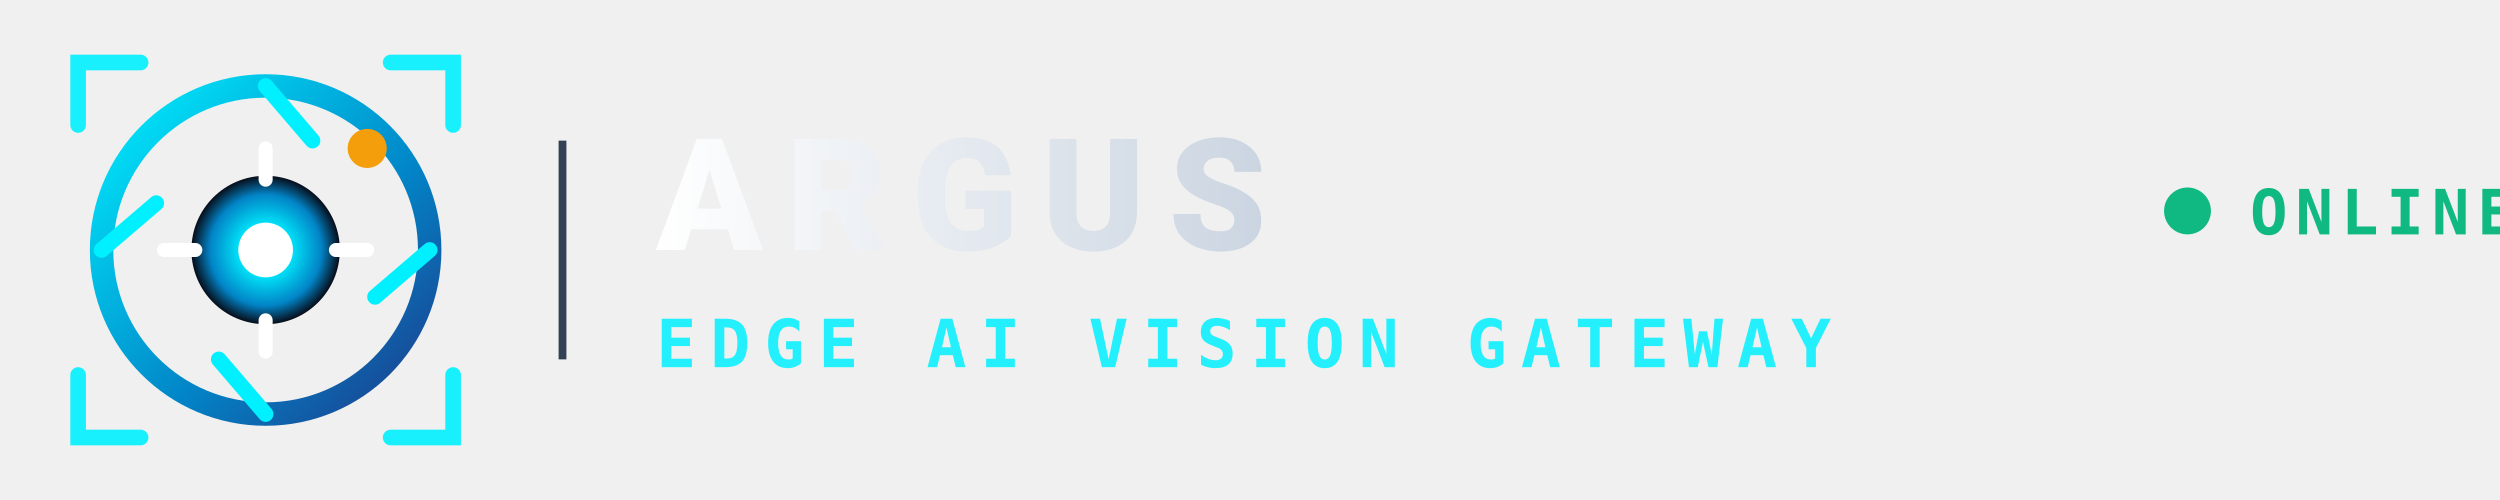
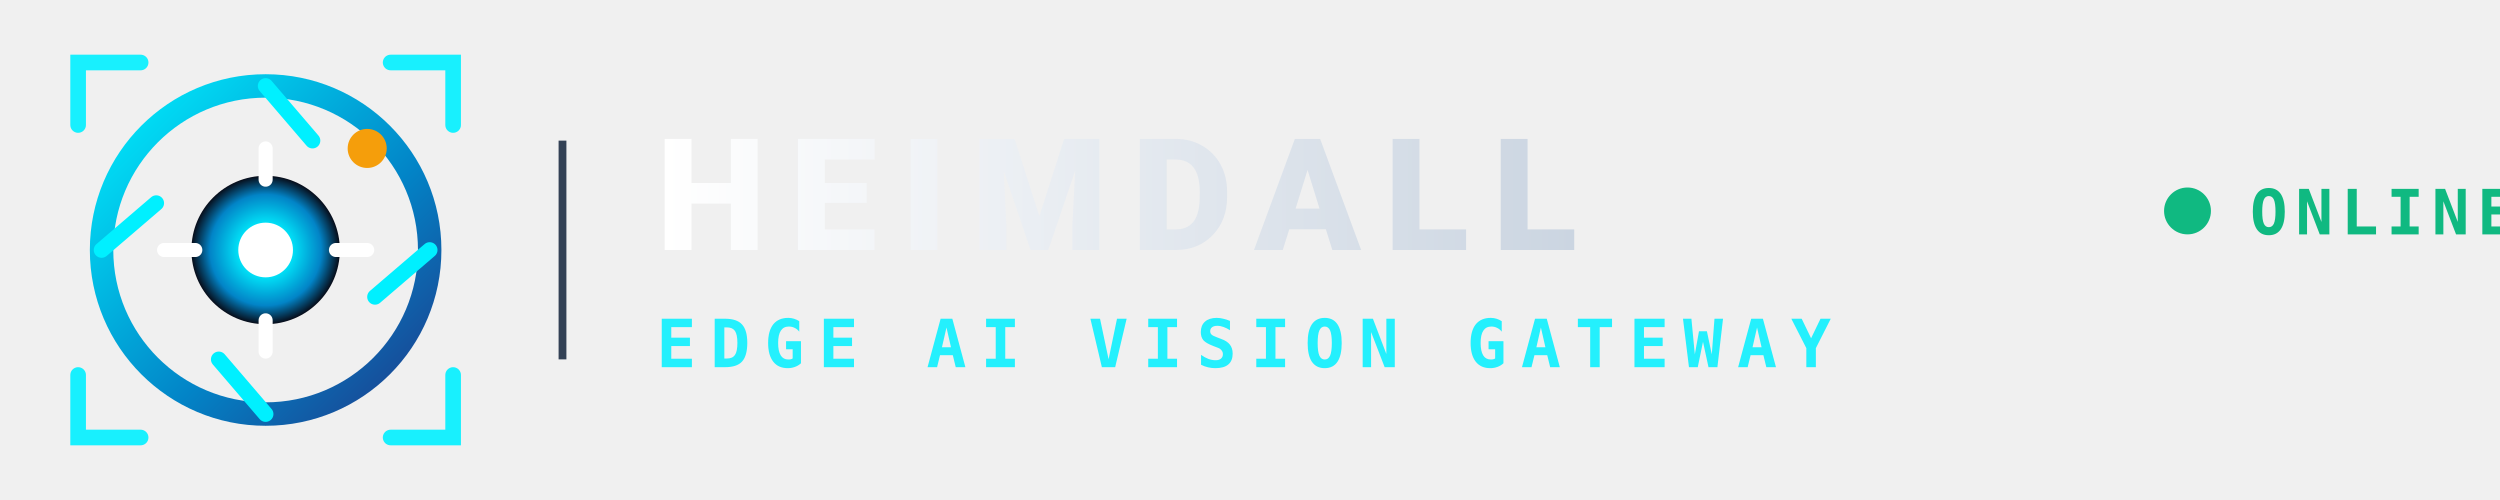
<svg xmlns="http://www.w3.org/2000/svg" viewBox="0 0 320 64" fill="none">
  <defs>
    <linearGradient id="hApertureRing" x1="0%" y1="0%" x2="100%" y2="100%">
      <stop offset="0%" stop-color="#00F0FF" />
      <stop offset="60%" stop-color="#0284C7" />
      <stop offset="100%" stop-color="#1E3A8A" />
    </linearGradient>
    <radialGradient id="hIrisGlow" cx="50%" cy="50%" r="50%">
      <stop offset="0%" stop-color="#FFFFFF" />
      <stop offset="30%" stop-color="#00F0FF" />
      <stop offset="75%" stop-color="#0284C7" />
      <stop offset="100%" stop-color="#070D1A" />
    </radialGradient>
    <linearGradient id="hTitleGrad" x1="0%" y1="0%" x2="100%" y2="0%">
      <stop offset="0%" stop-color="#FFFFFF" />
      <stop offset="100%" stop-color="#CBD5E1" />
    </linearGradient>
  </defs>
  <g transform="translate(2, 0)">
    <g stroke="#00F0FF" stroke-width="2" stroke-linecap="round" opacity="0.9">
      <path d="M 8 16 L 8 8 L 16 8" />
      <path d="M 48 8 L 56 8 L 56 16" />
      <path d="M 56 48 L 56 56 L 48 56" />
      <path d="M 16 56 L 8 56 L 8 48" />
    </g>
    <circle cx="32" cy="32" r="21" stroke="url(#hApertureRing)" stroke-width="3" />
    <path d="M 32 11 L 38 18 M 53 32 L 46 38 M 32 53 L 26 46 M 11 32 L 18 26" stroke="#00F0FF" stroke-width="2" stroke-linecap="round" />
    <circle cx="32" cy="32" r="9.5" fill="url(#hIrisGlow)" />
    <circle cx="32" cy="32" r="3.5" fill="#FFFFFF" />
    <line x1="19" y1="32" x2="23" y2="32" stroke="#FFFFFF" stroke-width="1.8" stroke-linecap="round" />
    <line x1="41" y1="32" x2="45" y2="32" stroke="#FFFFFF" stroke-width="1.8" stroke-linecap="round" />
    <line x1="32" y1="19" x2="32" y2="23" stroke="#FFFFFF" stroke-width="1.8" stroke-linecap="round" />
    <line x1="32" y1="41" x2="32" y2="45" stroke="#FFFFFF" stroke-width="1.8" stroke-linecap="round" />
    <circle cx="45" cy="19" r="2.5" fill="#F59E0B" />
  </g>
  <line x1="72" y1="18" x2="72" y2="46" stroke="#334155" stroke-width="1" />
  <g transform="translate(84, 0)">
    <text x="0" y="32" font-family="-apple-system, BlinkMacSystemFont, 'Segoe UI', Roboto, sans-serif" font-size="20" font-weight="800" letter-spacing="3" fill="url(#hTitleGrad)">
-       ARGUS
+       HEIMDALL
    </text>
    <text x="0" y="47" font-family="'JetBrains Mono', 'Space Mono', monospace" font-size="8.5" font-weight="600" letter-spacing="1.8" fill="#00F0FF" opacity="0.85">
      EDGE AI VISION GATEWAY
    </text>
    <circle cx="196" cy="27" r="3" fill="#10B981" />
    <text x="204" y="30" font-family="'JetBrains Mono', monospace" font-size="8" font-weight="600" fill="#10B981" letter-spacing="1">
      ONLINE
    </text>
  </g>
</svg>
